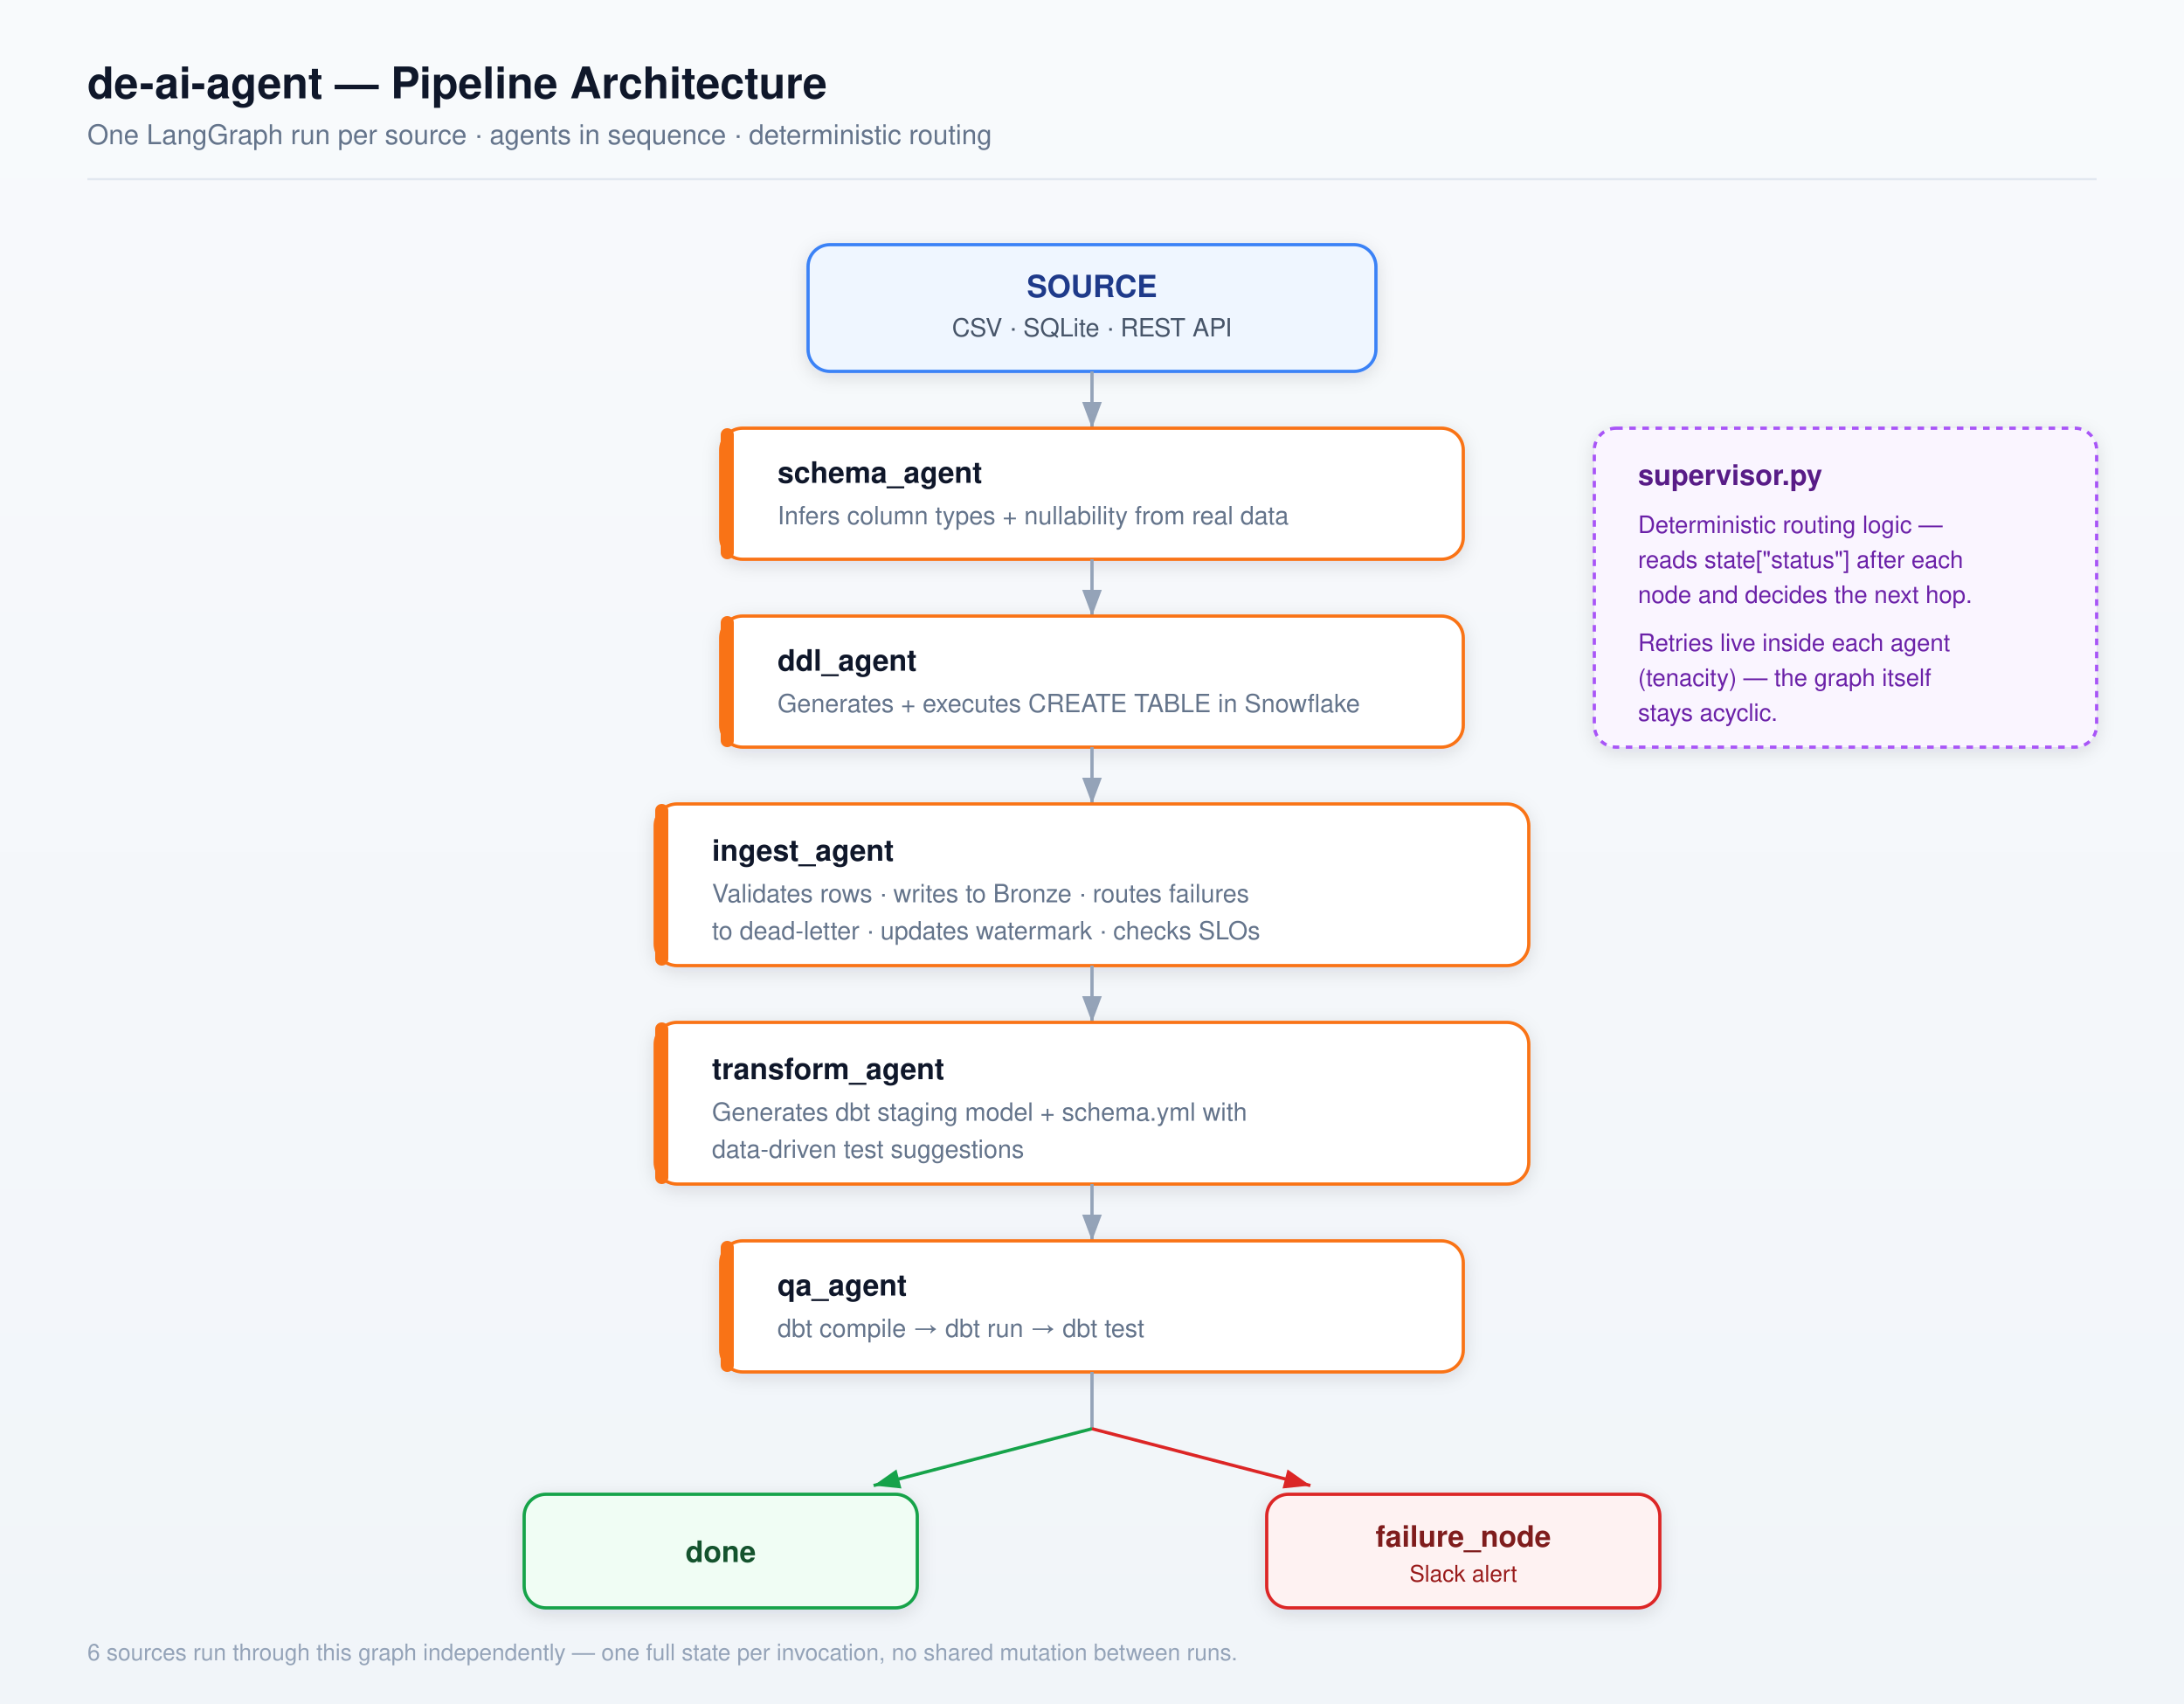
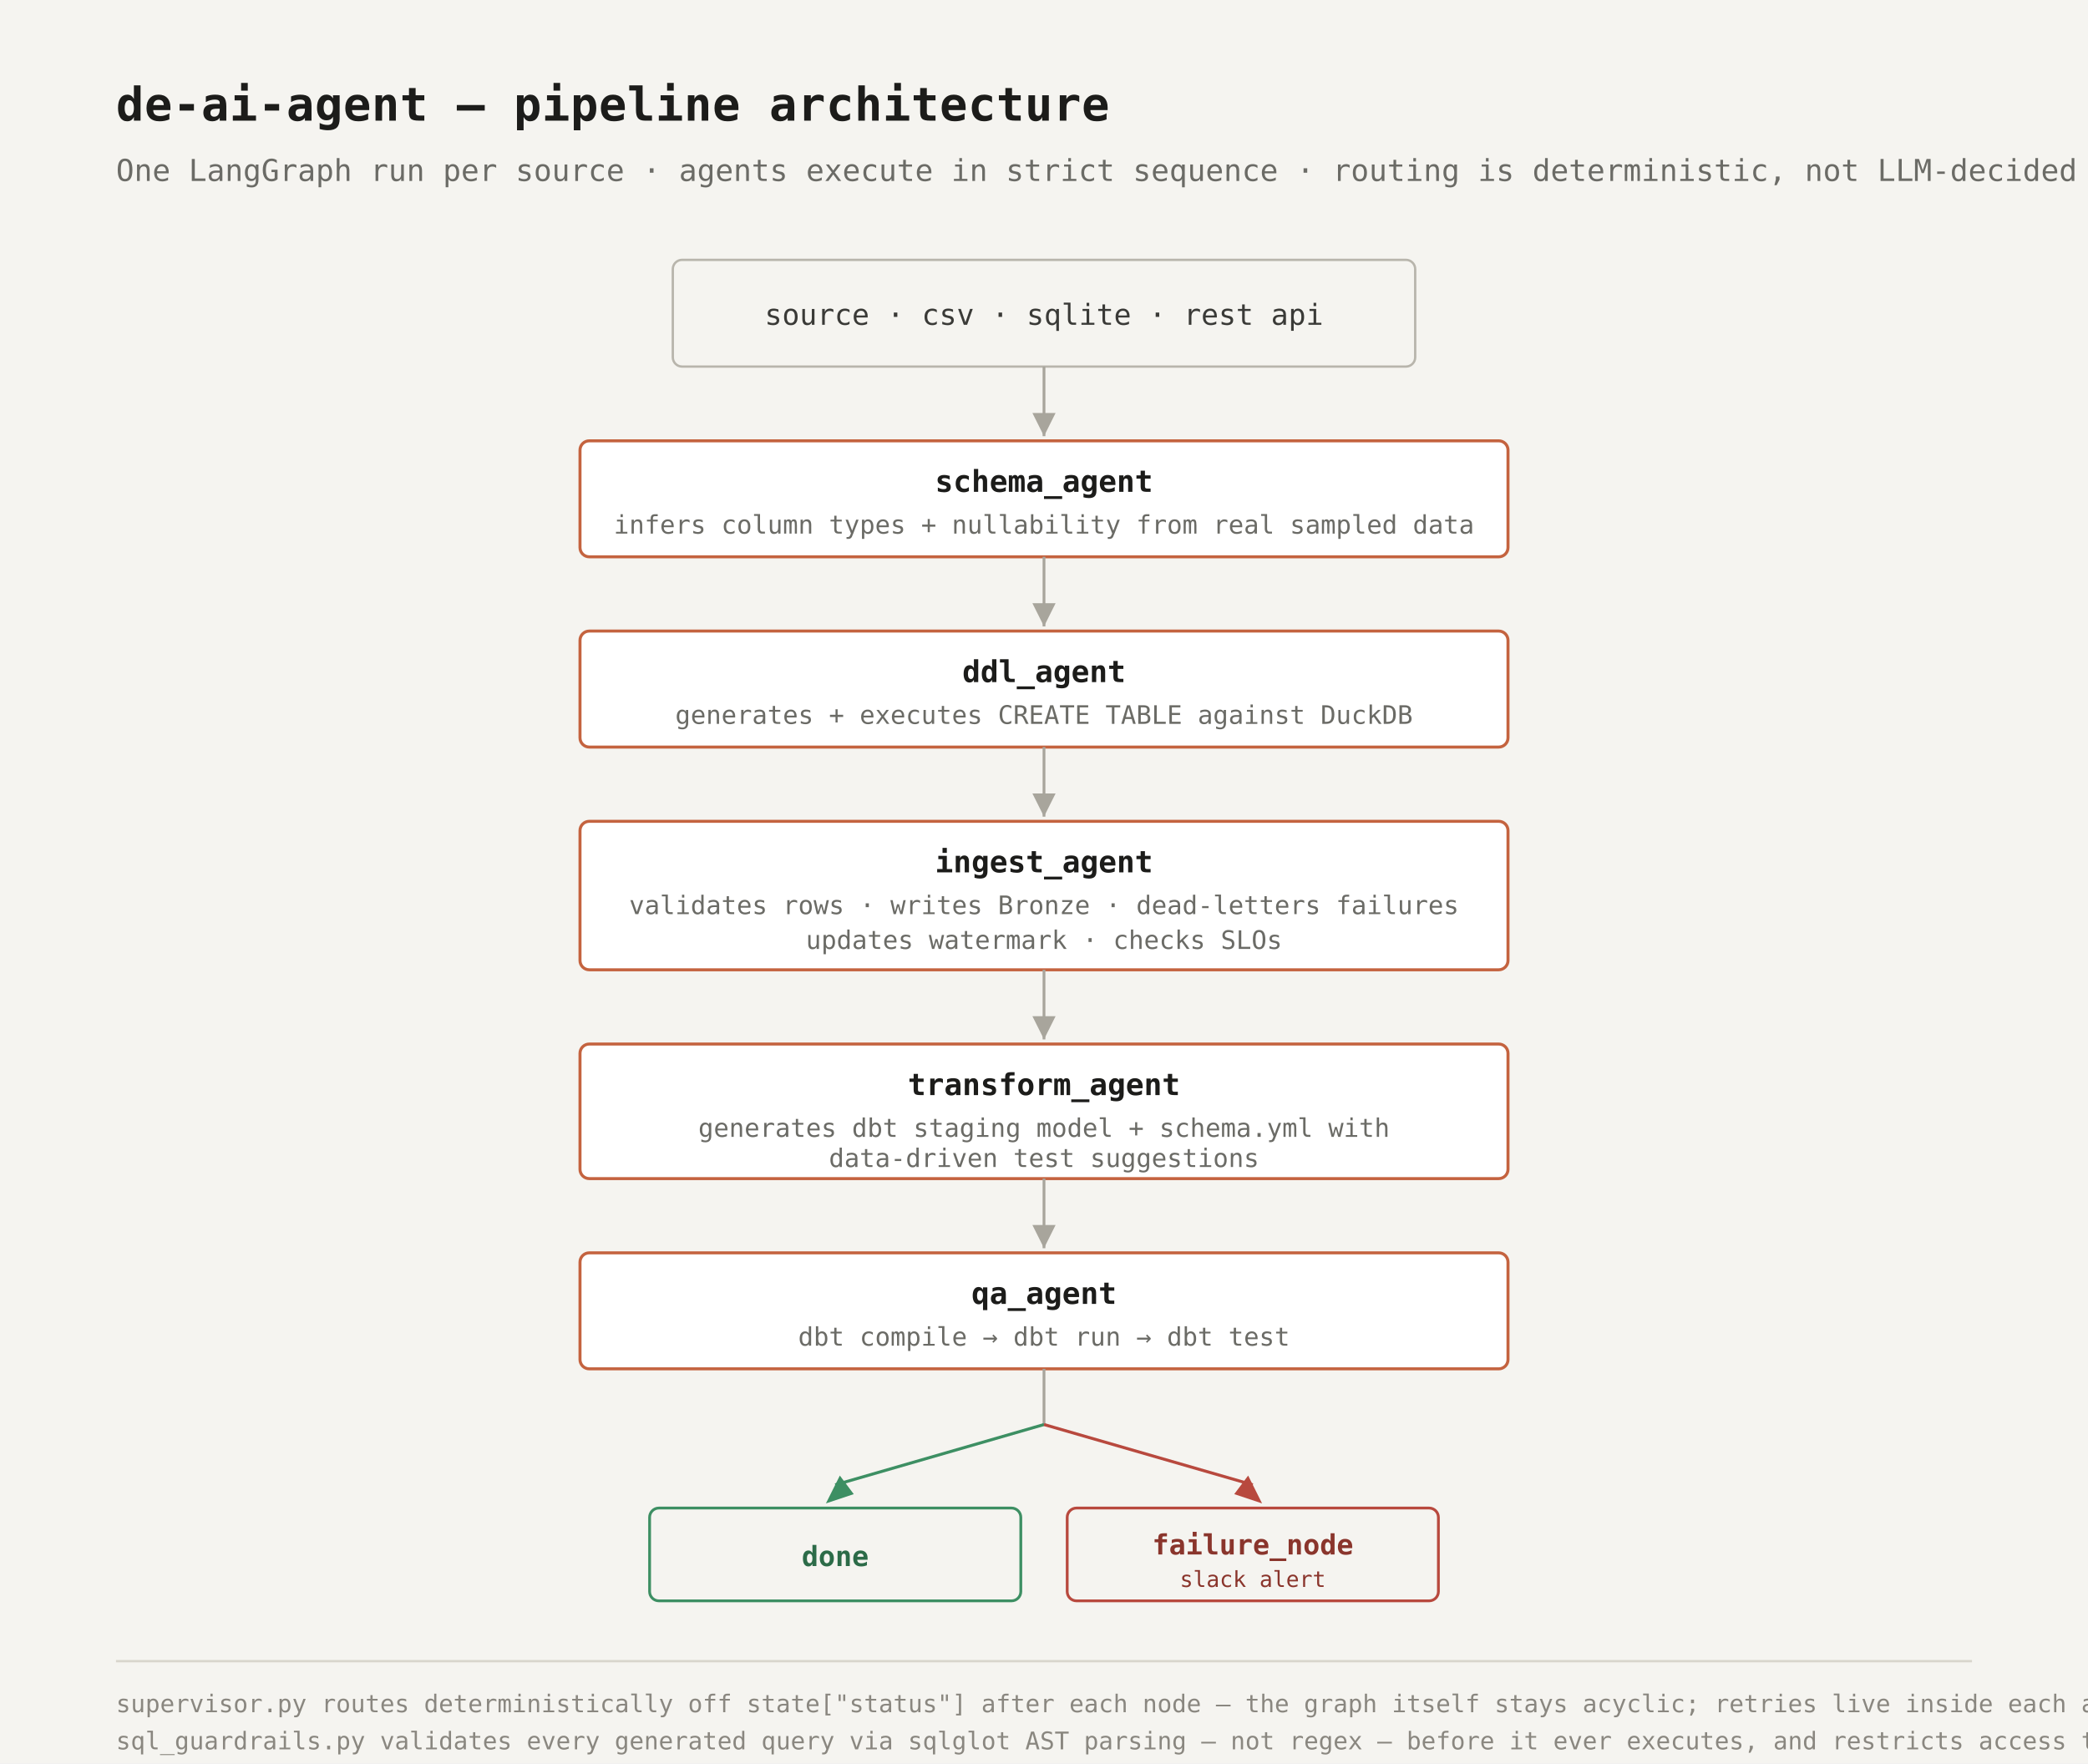
- <svg xmlns="http://www.w3.org/2000/svg" viewBox="0 0 1000 780" font-family="'Segoe UI', Helvetica, Arial, sans-serif">
-   <defs>
-     <filter id="shadow" x="-20%" y="-20%" width="140%" height="140%">
-       <feDropShadow dx="0" dy="2" stdDeviation="4" flood-color="#0f172a" flood-opacity="0.12" />
-     </filter>
-     <marker id="arrow" markerWidth="10" markerHeight="10" refX="8" refY="3" orient="auto">
-       <path d="M0,0 L8,3 L0,6 Z" fill="#94a3b8" />
-     </marker>
-     <marker id="arrowg" markerWidth="10" markerHeight="10" refX="8" refY="3" orient="auto">
-       <path d="M0,0 L8,3 L0,6 Z" fill="#16a34a" />
-     </marker>
-     <marker id="arrowr" markerWidth="10" markerHeight="10" refX="8" refY="3" orient="auto">
-       <path d="M0,0 L8,3 L0,6 Z" fill="#dc2626" />
-     </marker>
-     <linearGradient id="bg" x1="0" y1="0" x2="0" y2="1">
-       <stop offset="0" stop-color="#f8fafc" />
-       <stop offset="1" stop-color="#f1f5f9" />
-     </linearGradient>
-   </defs>
-   <rect width="1000" height="780" fill="url(#bg)" />
-   <text x="40" y="45" font-size="20" font-weight="700" fill="#0f172a">de-ai-agent — Pipeline Architecture</text>
-   <text x="40" y="66" font-size="12.5" fill="#64748b">One LangGraph run per source · agents in sequence · deterministic routing</text>
-   <line x1="40" y1="82" x2="960" y2="82" stroke="#e2e8f0" stroke-width="1" />
-   <rect x="370" y="112" width="260" height="58" rx="10" fill="#eff6ff" stroke="#3b82f6" stroke-width="1.5" filter="url(#shadow)" />
-   <text x="500" y="136" text-anchor="middle" font-size="14" font-weight="700" fill="#1e3a8a">SOURCE</text>
-   <text x="500" y="154" text-anchor="middle" font-size="11.5" fill="#475569">CSV · SQLite · REST API</text>
-   <line x1="500" y1="170" x2="500" y2="196" stroke="#94a3b8" stroke-width="1.5" marker-end="url(#arrow)" />
-   <g>
-     <rect x="330" y="196" width="340" height="60" rx="10" fill="#ffffff" stroke="#f97316" stroke-width="1.5" filter="url(#shadow)" />
-     <rect x="330" y="196" width="6" height="60" rx="3" fill="#f97316" />
-     <text x="356" y="221" font-size="13.5" font-weight="700" fill="#0f172a">schema_agent</text>
-     <text x="356" y="240" font-size="11.5" fill="#64748b">Infers column types + nullability from real data</text>
-   </g>
-   <line x1="500" y1="256" x2="500" y2="282" stroke="#94a3b8" stroke-width="1.5" marker-end="url(#arrow)" />
-   <g>
-     <rect x="330" y="282" width="340" height="60" rx="10" fill="#ffffff" stroke="#f97316" stroke-width="1.5" filter="url(#shadow)" />
-     <rect x="330" y="282" width="6" height="60" rx="3" fill="#f97316" />
-     <text x="356" y="307" font-size="13.5" font-weight="700" fill="#0f172a">ddl_agent</text>
-     <text x="356" y="326" font-size="11.5" fill="#64748b">Generates + executes CREATE TABLE in Snowflake</text>
-   </g>
-   <line x1="500" y1="342" x2="500" y2="368" stroke="#94a3b8" stroke-width="1.5" marker-end="url(#arrow)" />
-   <g>
-     <rect x="300" y="368" width="400" height="74" rx="10" fill="#ffffff" stroke="#f97316" stroke-width="1.5" filter="url(#shadow)" />
-     <rect x="300" y="368" width="6" height="74" rx="3" fill="#f97316" />
-     <text x="326" y="394" font-size="13.5" font-weight="700" fill="#0f172a">ingest_agent</text>
-     <text x="326" y="413" font-size="11.5" fill="#64748b">Validates rows · writes to Bronze · routes failures</text>
-     <text x="326" y="430" font-size="11.5" fill="#64748b">to dead-letter · updates watermark · checks SLOs</text>
-   </g>
-   <line x1="500" y1="442" x2="500" y2="468" stroke="#94a3b8" stroke-width="1.5" marker-end="url(#arrow)" />
-   <g>
-     <rect x="300" y="468" width="400" height="74" rx="10" fill="#ffffff" stroke="#f97316" stroke-width="1.5" filter="url(#shadow)" />
-     <rect x="300" y="468" width="6" height="74" rx="3" fill="#f97316" />
-     <text x="326" y="494" font-size="13.5" font-weight="700" fill="#0f172a">transform_agent</text>
-     <text x="326" y="513" font-size="11.5" fill="#64748b">Generates dbt staging model + schema.yml with</text>
-     <text x="326" y="530" font-size="11.5" fill="#64748b">data-driven test suggestions</text>
-   </g>
-   <line x1="500" y1="542" x2="500" y2="568" stroke="#94a3b8" stroke-width="1.5" marker-end="url(#arrow)" />
-   <g>
-     <rect x="330" y="568" width="340" height="60" rx="10" fill="#ffffff" stroke="#f97316" stroke-width="1.5" filter="url(#shadow)" />
-     <rect x="330" y="568" width="6" height="60" rx="3" fill="#f97316" />
-     <text x="356" y="593" font-size="13.5" font-weight="700" fill="#0f172a">qa_agent</text>
-     <text x="356" y="612" font-size="11.5" fill="#64748b">dbt compile → dbt run → dbt test</text>
-   </g>
-   <line x1="500" y1="628" x2="500" y2="654" stroke="#94a3b8" stroke-width="1.5" />
-   <line x1="500" y1="654" x2="400" y2="680" stroke="#16a34a" stroke-width="1.5" marker-end="url(#arrowg)" />
-   <line x1="500" y1="654" x2="600" y2="680" stroke="#dc2626" stroke-width="1.5" marker-end="url(#arrowr)" />
-   <rect x="240" y="684" width="180" height="52" rx="10" fill="#f0fdf4" stroke="#16a34a" stroke-width="1.5" filter="url(#shadow)" />
-   <text x="330" y="715" text-anchor="middle" font-size="13.5" font-weight="700" fill="#14532d">done</text>
-   <rect x="580" y="684" width="180" height="52" rx="10" fill="#fef2f2" stroke="#dc2626" stroke-width="1.5" filter="url(#shadow)" />
-   <text x="670" y="708" text-anchor="middle" font-size="13.5" font-weight="700" fill="#7f1d1d">failure_node</text>
-   <text x="670" y="724" text-anchor="middle" font-size="10.5" fill="#991b1b">Slack alert</text>
-   <rect x="730" y="196" width="230" height="146" rx="10" fill="#faf5ff" stroke="#a855f7" stroke-width="1.5" stroke-dasharray="3,3" filter="url(#shadow)" />
-   <text x="750" y="222" font-size="13" font-weight="700" fill="#581c87">supervisor.py</text>
-   <text x="750" y="244" font-size="11" fill="#6b21a8">Deterministic routing logic —</text>
-   <text x="750" y="260" font-size="11" fill="#6b21a8">reads state["status"] after each</text>
-   <text x="750" y="276" font-size="11" fill="#6b21a8">node and decides the next hop.</text>
-   <text x="750" y="298" font-size="11" fill="#6b21a8">Retries live inside each agent</text>
-   <text x="750" y="314" font-size="11" fill="#6b21a8">(tenacity) — the graph itself</text>
-   <text x="750" y="330" font-size="11" fill="#6b21a8">stays acyclic.</text>
-   <text x="40" y="760" font-size="10.5" fill="#94a3b8">6 sources run through this graph independently — one full state per invocation, no shared mutation between runs.</text>
+ <svg xmlns="http://www.w3.org/2000/svg" viewBox="0 0 900 760" font-family="'JetBrains Mono', 'IBM Plex Mono', monospace">
+   <rect width="900" height="760" fill="#f5f4f0" />
+   <text x="50" y="52" font-size="20" font-weight="600" fill="#1c1c1a" letter-spacing="0.2">de-ai-agent — pipeline architecture</text>
+   <text x="50" y="78" font-size="13" fill="#6b6b66">One LangGraph run per source · agents execute in strict sequence · routing is deterministic, not LLM-decided</text>
+   <rect x="290" y="112" width="320" height="46" rx="4" fill="none" stroke="#b8b5ac" stroke-width="1" />
+   <text x="450" y="140" font-size="12.5" fill="#3a3a37" text-anchor="middle">source · csv · sqlite · rest api</text>
+   <line x1="450" y1="158" x2="450" y2="188" stroke="#a8a59c" stroke-width="1.2" />
+   <polygon points="450,188 445,178 455,178" fill="#a8a59c" />
+   <rect x="250" y="190" width="400" height="50" rx="4" fill="#ffffff" stroke="#c4633f" stroke-width="1.3" />
+   <text x="450" y="212" font-size="13" font-weight="600" fill="#1c1c1a" text-anchor="middle">schema_agent</text>
+   <text x="450" y="230" font-size="11" fill="#6b6b66" text-anchor="middle">infers column types + nullability from real sampled data</text>
+   <line x1="450" y1="240" x2="450" y2="270" stroke="#a8a59c" stroke-width="1.2" />
+   <polygon points="450,270 445,260 455,260" fill="#a8a59c" />
+   <rect x="250" y="272" width="400" height="50" rx="4" fill="#ffffff" stroke="#c4633f" stroke-width="1.3" />
+   <text x="450" y="294" font-size="13" font-weight="600" fill="#1c1c1a" text-anchor="middle">ddl_agent</text>
+   <text x="450" y="312" font-size="11" fill="#6b6b66" text-anchor="middle">generates + executes CREATE TABLE against DuckDB</text>
+   <line x1="450" y1="322" x2="450" y2="352" stroke="#a8a59c" stroke-width="1.2" />
+   <polygon points="450,352 445,342 455,342" fill="#a8a59c" />
+   <rect x="250" y="354" width="400" height="64" rx="4" fill="#ffffff" stroke="#c4633f" stroke-width="1.3" />
+   <text x="450" y="376" font-size="13" font-weight="600" fill="#1c1c1a" text-anchor="middle">ingest_agent</text>
+   <text x="450" y="394" font-size="11" fill="#6b6b66" text-anchor="middle">validates rows · writes Bronze · dead-letters failures</text>
+   <text x="450" y="409" font-size="11" fill="#6b6b66" text-anchor="middle">updates watermark · checks SLOs</text>
+   <line x1="450" y1="418" x2="450" y2="448" stroke="#a8a59c" stroke-width="1.2" />
+   <polygon points="450,448 445,438 455,438" fill="#a8a59c" />
+   <rect x="250" y="450" width="400" height="58" rx="4" fill="#ffffff" stroke="#c4633f" stroke-width="1.3" />
+   <text x="450" y="472" font-size="13" font-weight="600" fill="#1c1c1a" text-anchor="middle">transform_agent</text>
+   <text x="450" y="490" font-size="11" fill="#6b6b66" text-anchor="middle">generates dbt staging model + schema.yml with</text>
+   <text x="450" y="503" font-size="11" fill="#6b6b66" text-anchor="middle">data-driven test suggestions</text>
+   <line x1="450" y1="508" x2="450" y2="538" stroke="#a8a59c" stroke-width="1.2" />
+   <polygon points="450,538 445,528 455,528" fill="#a8a59c" />
+   <rect x="250" y="540" width="400" height="50" rx="4" fill="#ffffff" stroke="#c4633f" stroke-width="1.3" />
+   <text x="450" y="562" font-size="13" font-weight="600" fill="#1c1c1a" text-anchor="middle">qa_agent</text>
+   <text x="450" y="580" font-size="11" fill="#6b6b66" text-anchor="middle">dbt compile → dbt run → dbt test</text>
+   <line x1="450" y1="590" x2="450" y2="614" stroke="#a8a59c" stroke-width="1.2" />
+   <line x1="450" y1="614" x2="360" y2="640" stroke="#3d8f63" stroke-width="1.3" />
+   <polygon points="356,648 362,636 368,644" fill="#3d8f63" />
+   <line x1="450" y1="614" x2="540" y2="640" stroke="#b8493e" stroke-width="1.3" />
+   <polygon points="544,648 538,636 532,644" fill="#b8493e" />
+   <rect x="280" y="650" width="160" height="40" rx="4" fill="none" stroke="#3d8f63" stroke-width="1.2" />
+   <text x="360" y="675" font-size="12" font-weight="600" fill="#2c6b48" text-anchor="middle">done</text>
+   <rect x="460" y="650" width="160" height="40" rx="4" fill="none" stroke="#b8493e" stroke-width="1.2" />
+   <text x="540" y="670" font-size="12" font-weight="600" fill="#8a352c" text-anchor="middle">failure_node</text>
+   <text x="540" y="684" font-size="9.5" fill="#8a352c" text-anchor="middle">slack alert</text>
+   <line x1="50" y1="716" x2="850" y2="716" stroke="#d8d5cc" stroke-width="1" />
+   <text x="50" y="738" font-size="10.5" fill="#8a8780">supervisor.py routes deterministically off state["status"] after each node — the graph itself stays acyclic; retries live inside each agent (tenacity).</text>
+   <text x="50" y="754" font-size="10.5" fill="#8a8780">sql_guardrails.py validates every generated query via sqlglot AST parsing — not regex — before it ever executes, and restricts access to the GOLD schema only.</text>
</svg>
